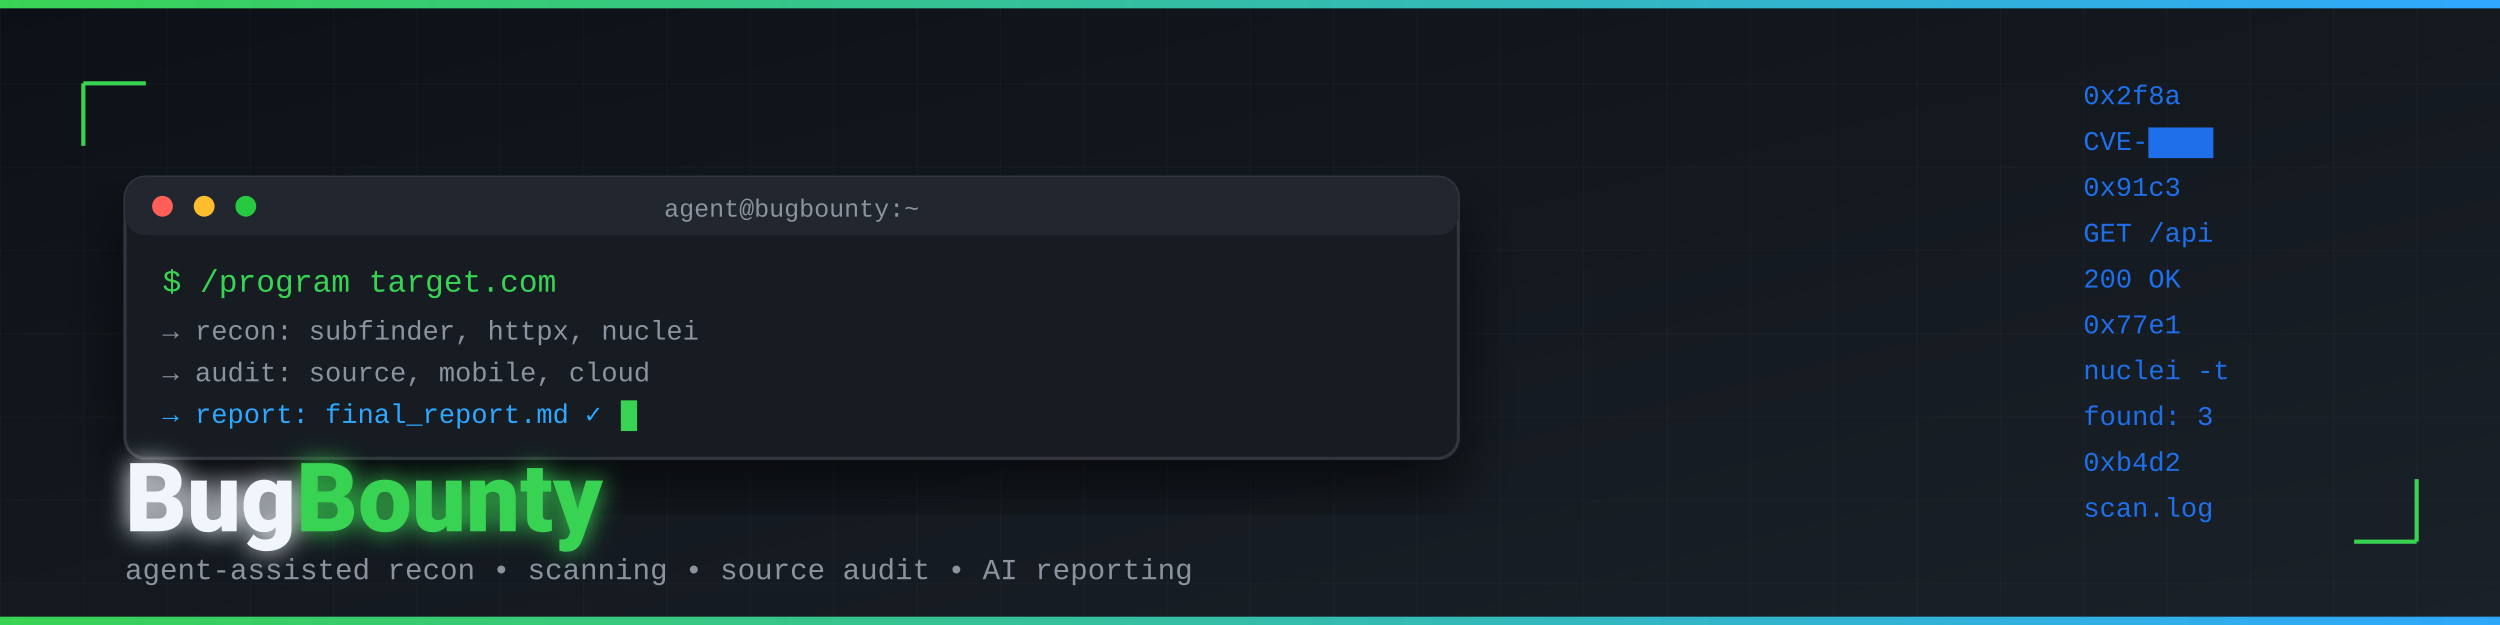
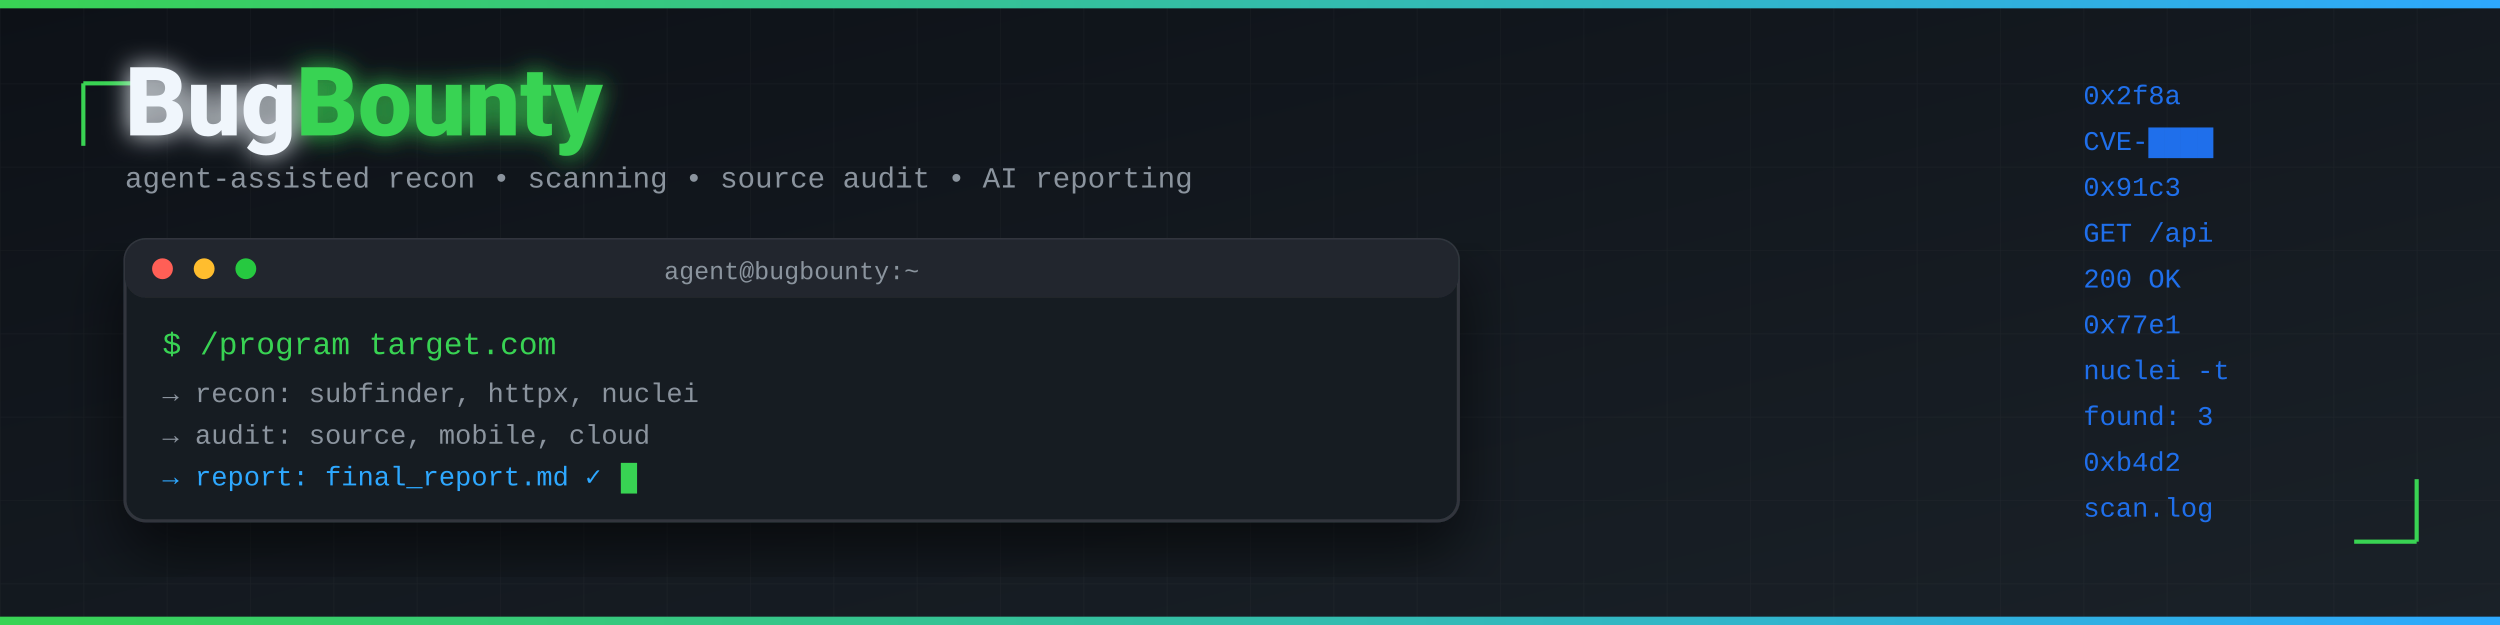
<svg xmlns="http://www.w3.org/2000/svg" viewBox="0 0 1200 300">
  <defs>
    <style>
      @keyframes blink { 0%, 100% { opacity: 1; } 50% { opacity: 0; } }
      @keyframes pulse { 0%, 100% { opacity: 0.5; } 50% { opacity: 0.2; } }
      @keyframes pulseHex { 0%, 100% { opacity: 0.35; } 50% { opacity: 0.15; } }
      .cursor { animation: blink 1.2s step-end infinite; }
      .scanning-bracket { animation: pulse 4s ease-in-out infinite; }
      .hex-column { animation: pulseHex 6s ease-in-out infinite; }
      .font-mono { font-family: Consolas, 'Fira Code', 'JetBrains Mono', Menlo, Monaco, 'Courier New', monospace; }
      .font-sans { font-family: system-ui, -apple-system, BlinkMacSystemFont, 'Segoe UI', Roboto, Oxygen, Ubuntu, Cantarell, 'Open Sans', 'Helvetica Neue', sans-serif; }
    </style>
    <linearGradient id="bg" x1="0%" y1="0%" x2="100%" y2="100%">
      <stop offset="0%" stop-color="#0d1117" />
      <stop offset="100%" stop-color="#1a2128" />
    </linearGradient>
    <linearGradient id="accent" x1="0%" y1="0%" x2="100%" y2="0%">
      <stop offset="0%" stop-color="#39d353" />
      <stop offset="100%" stop-color="#2ea8ff" />
    </linearGradient>
    <pattern id="grid" width="40" height="40" patternUnits="userSpaceOnUse">
      <path d="M 40 0 L 0 0 0 40" fill="none" stroke="#ffffff" stroke-width="0.5" opacity="0.04" />
    </pattern>
    <filter id="glow" x="-50%" y="-50%" width="200%" height="200%">
      <feGaussianBlur stdDeviation="6" result="blur" />
      <feMerge>
        <feMergeNode in="blur" />
        <feMergeNode in="SourceGraphic" />
      </feMerge>
    </filter>
    <filter id="drop-shadow" x="-10%" y="-10%" width="130%" height="130%">
      <feDropShadow dx="0" dy="15" stdDeviation="15" flood-color="#000000" flood-opacity="0.6" />
    </filter>
  </defs>
  <rect width="1200" height="300" fill="url(#bg)" />
  <rect width="1200" height="300" fill="url(#grid)" />
  <rect x="0" y="0" width="1200" height="4" fill="url(#accent)" />
  <g class="scanning-bracket" stroke="#39d353" stroke-width="2" fill="none">
    <path d="M 40 40 L 40 70 M 40 40 L 70 40" />
    <path d="M 1160 260 L 1160 230 M 1160 260 L 1130 260" />
  </g>
  <g class="hex-column font-mono" fill="#1f6feb" font-size="13">
    <text x="1000" y="50">0x2f8a</text>
    <text x="1000" y="72">CVE-████</text>
    <text x="1000" y="94">0x91c3</text>
    <text x="1000" y="116">GET /api</text>
    <text x="1000" y="138">200 OK</text>
    <text x="1000" y="160">0x77e1</text>
    <text x="1000" y="182">nuclei -t</text>
    <text x="1000" y="204">found: 3</text>
    <text x="1000" y="226">0xb4d2</text>
    <text x="1000" y="248">scan.log</text>
  </g>
-   <g transform="translate(60,85)" filter="url(#drop-shadow)">
+   <g transform="translate(60,115)" filter="url(#drop-shadow)">
    <rect x="0" y="0" width="640" height="135" rx="10" fill="#161b22" stroke="#30363d" stroke-width="1.5" />
    <rect x="0" y="0" width="640" height="28" rx="10" fill="#21262d" />
    <circle cx="18" cy="14" r="5" fill="#ff5f56" />
    <circle cx="38" cy="14" r="5" fill="#ffbd2e" />
    <circle cx="58" cy="14" r="5" fill="#27c93f" />
    <text x="320" y="19" class="font-mono" font-size="12" fill="#8b949e" text-anchor="middle">agent@bugbounty:~</text>
    <text x="18" y="55" class="font-mono" font-size="15" fill="#39d353">$ /program target.com</text>
    <text x="18" y="78" class="font-mono" font-size="13" fill="#8b949e">→ recon: subfinder, httpx, nuclei</text>
    <text x="18" y="98" class="font-mono" font-size="13" fill="#8b949e">→ audit: source, mobile, cloud</text>
    <text x="18" y="118" class="font-mono" font-size="13" fill="#2ea8ff">→ report: final_report.md ✓</text>
    <text x="238" y="118" class="font-mono cursor" font-size="13" fill="#39d353">█</text>
  </g>
-   <g transform="translate(60,255)">
+   <g transform="translate(60,65)">
    <text x="0" y="0" class="font-sans" font-size="46" font-weight="800" fill="#f0f6fc" filter="url(#glow)">Bug<tspan fill="#39d353">Bounty</tspan>
    </text>
  </g>
-   <text x="60" y="278" class="font-mono" font-size="14" fill="#8b949e">agent-assisted recon • scanning • source audit • AI reporting</text>
+   <text x="60" y="90" class="font-mono" font-size="14" fill="#8b949e">agent-assisted recon • scanning • source audit • AI reporting</text>
  <rect x="0" y="296" width="1200" height="4" fill="url(#accent)" />
</svg>
